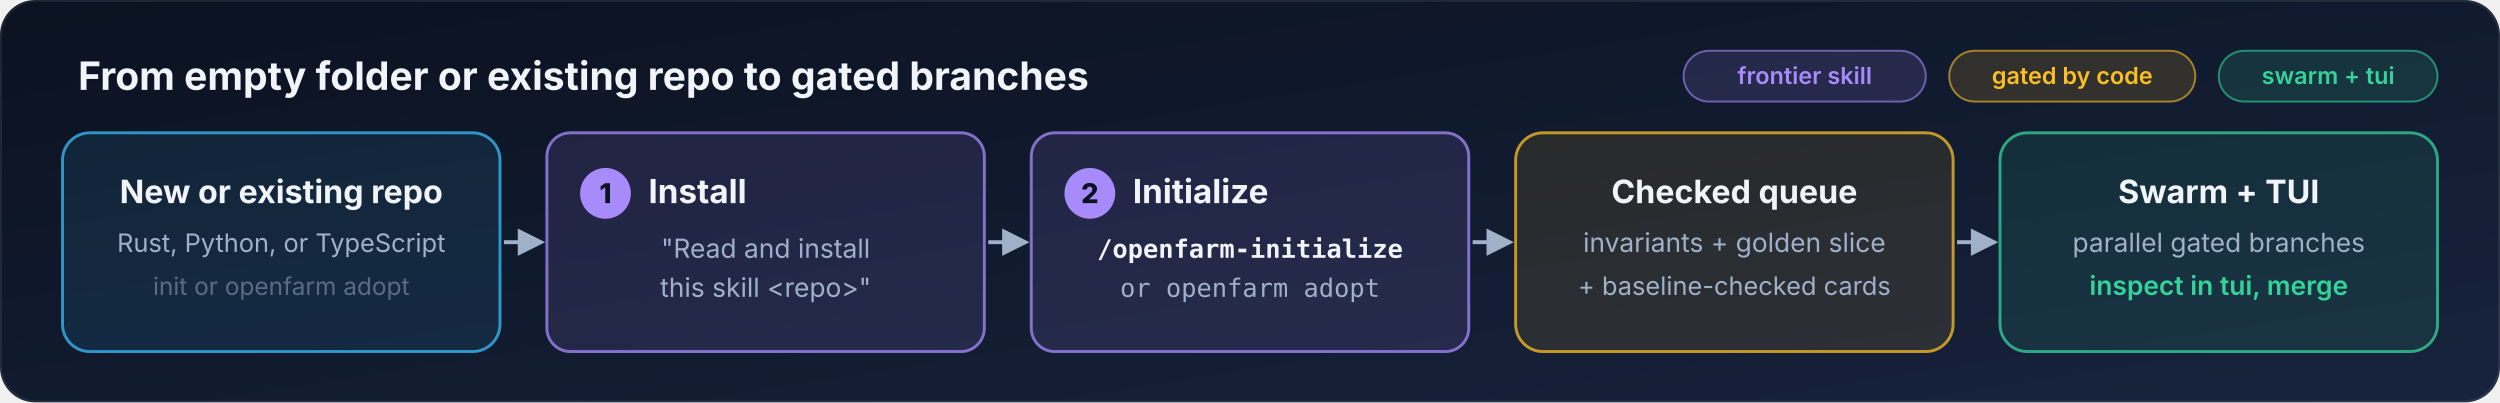
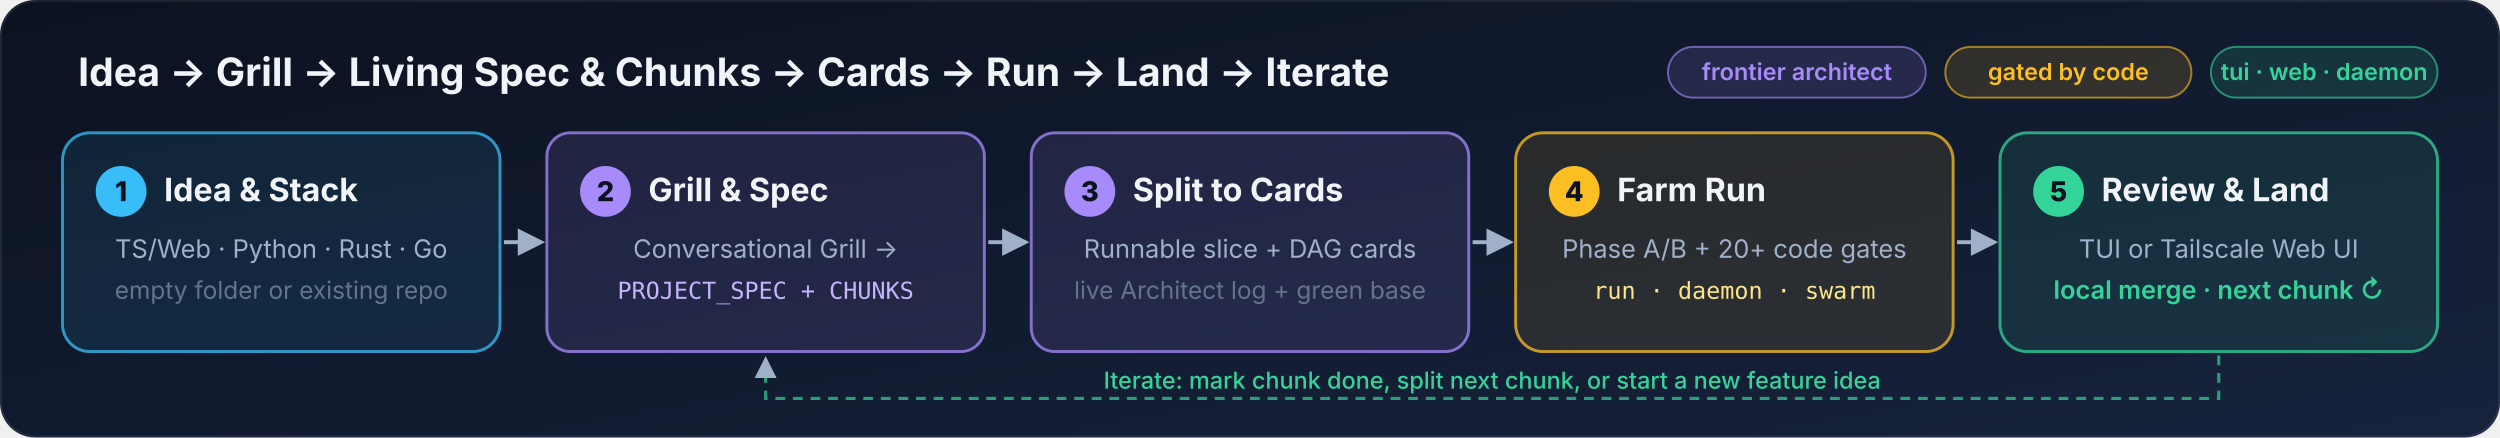
- <svg xmlns="http://www.w3.org/2000/svg" width="1280" height="206" viewBox="0 0 1280 206" role="img" aria-labelledby="qs-t qs-d">
+ <svg xmlns="http://www.w3.org/2000/svg" width="1280" height="224" viewBox="0 0 1280 224" role="img" aria-labelledby="qs-t qs-d">
  <defs>
    <linearGradient id="bg" x1="0" y1="0" x2="1" y2="1">
      <stop offset="0" stop-color="#0b1220" />
      <stop offset="1" stop-color="#17233d" />
    </linearGradient>
    <marker id="ah" viewBox="0 0 10 10" refX="8.5" refY="5" markerWidth="7" markerHeight="7" orient="auto-start-reverse">
      <path d="M0,0 L10,5 L0,10 z" fill="#9fb0c8" />
    </marker>
  </defs>
-   <rect x="0" y="0" width="1280" height="206" rx="18" fill="url(#bg)" />
-   <rect x="0.5" y="0.5" width="1279" height="205" rx="18" fill="none" stroke="#ffffff" stroke-opacity="0.08" />
-   <text x="40" y="46" font-family="Inter, 'Segoe UI', -apple-system, Helvetica, Arial, sans-serif" font-size="20" font-weight="700" fill="#f1f5f9" text-anchor="start">From empty folder or existing repo to gated branches</text>
-   <rect x="862" y="26" width="124" height="26" rx="13" fill="#a78bfa" fill-opacity="0.14" stroke="#a78bfa" stroke-opacity="0.6" />
-   <text x="924" y="43" font-family="Inter, 'Segoe UI', -apple-system, Helvetica, Arial, sans-serif" font-size="12" font-weight="600" fill="#a78bfa" text-anchor="middle">frontier skill</text>
-   <rect x="998" y="26" width="126" height="26" rx="13" fill="#fbbf24" fill-opacity="0.14" stroke="#fbbf24" stroke-opacity="0.6" />
-   <text x="1061" y="43" font-family="Inter, 'Segoe UI', -apple-system, Helvetica, Arial, sans-serif" font-size="12" font-weight="600" fill="#fbbf24" text-anchor="middle">gated by code</text>
-   <rect x="1136" y="26" width="112" height="26" rx="13" fill="#34d399" fill-opacity="0.14" stroke="#34d399" stroke-opacity="0.6" />
-   <text x="1192" y="43" font-family="Inter, 'Segoe UI', -apple-system, Helvetica, Arial, sans-serif" font-size="12" font-weight="600" fill="#34d399" text-anchor="middle">swarm + tui</text>
+   <rect x="0" y="0" width="1280" height="224" rx="18" fill="url(#bg)" />
+   <rect x="0.5" y="0.5" width="1279" height="223" rx="18" fill="none" stroke="#ffffff" stroke-opacity="0.08" />
+   <text x="40" y="44" font-family="Inter, 'Segoe UI', -apple-system, Helvetica, Arial, sans-serif" font-size="20" font-weight="700" fill="#f1f5f9" text-anchor="start">Idea → Grill → Living Spec &amp; Chunks → Cards → Run → Land → Iterate</text>
+   <rect x="854" y="24" width="132" height="26" rx="13" fill="#a78bfa" fill-opacity="0.14" stroke="#a78bfa" stroke-opacity="0.6" />
+   <text x="920" y="41" font-family="Inter, 'Segoe UI', -apple-system, Helvetica, Arial, sans-serif" font-size="12" font-weight="600" fill="#a78bfa" text-anchor="middle">frontier architect</text>
+   <rect x="996" y="24" width="126" height="26" rx="13" fill="#fbbf24" fill-opacity="0.14" stroke="#fbbf24" stroke-opacity="0.6" />
+   <text x="1059" y="41" font-family="Inter, 'Segoe UI', -apple-system, Helvetica, Arial, sans-serif" font-size="12" font-weight="600" fill="#fbbf24" text-anchor="middle">gated by code</text>
+   <rect x="1132" y="24" width="116" height="26" rx="13" fill="#34d399" fill-opacity="0.14" stroke="#34d399" stroke-opacity="0.6" />
+   <text x="1190" y="41" font-family="Inter, 'Segoe UI', -apple-system, Helvetica, Arial, sans-serif" font-size="12" font-weight="600" fill="#34d399" text-anchor="middle">tui · web · daemon</text>
  <rect x="32" y="68" width="224" height="112" rx="14" fill="#38bdf8" fill-opacity="0.10" stroke="#38bdf8" stroke-opacity="0.75" stroke-width="1.5" />
-   <text x="144" y="104" font-family="Inter, 'Segoe UI', -apple-system, Helvetica, Arial, sans-serif" font-size="16.5" font-weight="700" fill="#f1f5f9" text-anchor="middle">New or existing repo</text>
-   <text x="144" y="129" font-family="Inter, 'Segoe UI', -apple-system, Helvetica, Arial, sans-serif" font-size="13" font-weight="400" fill="#9fb0c8" text-anchor="middle">Rust, Python, or TypeScript</text>
-   <text x="144" y="151" font-family="Inter, 'Segoe UI', -apple-system, Helvetica, Arial, sans-serif" font-size="12.5" font-weight="400" fill="#5b6b85" text-anchor="middle">init or openfarm adopt</text>
+   <circle cx="62" cy="98" r="13" fill="#38bdf8" />
+   <text x="62" y="103" font-family="Inter, 'Segoe UI', -apple-system, Helvetica, Arial, sans-serif" font-size="14" font-weight="800" fill="#0b1220" text-anchor="middle">1</text>
+   <text x="84" y="103" font-family="Inter, 'Segoe UI', -apple-system, Helvetica, Arial, sans-serif" font-size="16.5" font-weight="700" fill="#f1f5f9" text-anchor="start">Idea &amp; Stack</text>
+   <text x="144" y="132" font-family="Inter, 'Segoe UI', -apple-system, Helvetica, Arial, sans-serif" font-size="13" font-weight="400" fill="#9fb0c8" text-anchor="middle">TS/Web · Python · Rust · Go</text>
+   <text x="144" y="153" font-family="Inter, 'Segoe UI', -apple-system, Helvetica, Arial, sans-serif" font-size="12.5" font-weight="400" fill="#64748b" text-anchor="middle">empty folder or existing repo</text>
  <rect x="280" y="68" width="224" height="112" rx="12" fill="#a78bfa" fill-opacity="0.12" stroke="#a78bfa" stroke-opacity="0.75" stroke-width="1.5" />
-   <circle cx="310" cy="99" r="13" fill="#a78bfa" />
-   <text x="310" y="104" font-family="Inter, 'Segoe UI', -apple-system, Helvetica, Arial, sans-serif" font-size="14" font-weight="800" fill="#0b1220" text-anchor="middle">1</text>
-   <text x="332" y="104" font-family="Inter, 'Segoe UI', -apple-system, Helvetica, Arial, sans-serif" font-size="17" font-weight="700" fill="#f1f5f9" text-anchor="start">Install</text>
-   <text x="392" y="132" font-family="Inter, 'Segoe UI', -apple-system, Helvetica, Arial, sans-serif" font-size="13.5" font-weight="400" fill="#9fb0c8" text-anchor="middle">"Read and install</text>
-   <text x="392" y="152" font-family="Inter, 'Segoe UI', -apple-system, Helvetica, Arial, sans-serif" font-size="13.5" font-weight="400" fill="#9fb0c8" text-anchor="middle">this skill &lt;repo&gt;"</text>
+   <circle cx="310" cy="98" r="13" fill="#a78bfa" />
+   <text x="310" y="103" font-family="Inter, 'Segoe UI', -apple-system, Helvetica, Arial, sans-serif" font-size="14" font-weight="800" fill="#0b1220" text-anchor="middle">2</text>
+   <text x="332" y="103" font-family="Inter, 'Segoe UI', -apple-system, Helvetica, Arial, sans-serif" font-size="16.5" font-weight="700" fill="#f1f5f9" text-anchor="start">Grill &amp; Spec</text>
+   <text x="392" y="132" font-family="Inter, 'Segoe UI', -apple-system, Helvetica, Arial, sans-serif" font-size="13" font-weight="400" fill="#9fb0c8" text-anchor="middle">Conversational Grill →</text>
+   <text x="392" y="153" font-family="ui-monospace, SFMono-Regular, Menlo, Consolas, 'DejaVu Sans Mono', monospace" font-size="12" font-weight="500" fill="#c4b5fd" text-anchor="middle">PROJECT_SPEC + CHUNKS</text>
  <rect x="528" y="68" width="224" height="112" rx="12" fill="#a78bfa" fill-opacity="0.12" stroke="#a78bfa" stroke-opacity="0.75" stroke-width="1.5" />
-   <circle cx="558" cy="99" r="13" fill="#a78bfa" />
-   <text x="558" y="104" font-family="Inter, 'Segoe UI', -apple-system, Helvetica, Arial, sans-serif" font-size="14" font-weight="800" fill="#0b1220" text-anchor="middle">2</text>
-   <text x="580" y="104" font-family="Inter, 'Segoe UI', -apple-system, Helvetica, Arial, sans-serif" font-size="17" font-weight="700" fill="#f1f5f9" text-anchor="start">Initialize</text>
-   <text x="640" y="132" font-family="ui-monospace, SFMono-Regular, Menlo, Consolas, 'DejaVu Sans Mono', monospace" font-size="13" font-weight="600" fill="#f1f5f9" text-anchor="middle">/openfarm-initialize</text>
-   <text x="640" y="152" font-family="ui-monospace, SFMono-Regular, Menlo, Consolas, 'DejaVu Sans Mono', monospace" font-size="13" font-weight="400" fill="#9fb0c8" text-anchor="middle">or openfarm adopt</text>
+   <circle cx="558" cy="98" r="13" fill="#a78bfa" />
+   <text x="558" y="103" font-family="Inter, 'Segoe UI', -apple-system, Helvetica, Arial, sans-serif" font-size="14" font-weight="800" fill="#0b1220" text-anchor="middle">3</text>
+   <text x="580" y="103" font-family="Inter, 'Segoe UI', -apple-system, Helvetica, Arial, sans-serif" font-size="16.5" font-weight="700" fill="#f1f5f9" text-anchor="start">Split to Cards</text>
+   <text x="640" y="132" font-family="Inter, 'Segoe UI', -apple-system, Helvetica, Arial, sans-serif" font-size="13" font-weight="400" fill="#9fb0c8" text-anchor="middle">Runnable slice + DAG cards</text>
+   <text x="640" y="153" font-family="Inter, 'Segoe UI', -apple-system, Helvetica, Arial, sans-serif" font-size="12.5" font-weight="400" fill="#64748b" text-anchor="middle">live Architect log + green base</text>
  <rect x="776" y="68" width="224" height="112" rx="14" fill="#fbbf24" fill-opacity="0.10" stroke="#fbbf24" stroke-opacity="0.75" stroke-width="1.5" />
-   <text x="888" y="104" font-family="Inter, 'Segoe UI', -apple-system, Helvetica, Arial, sans-serif" font-size="16.5" font-weight="700" fill="#f1f5f9" text-anchor="middle">Checked queue</text>
-   <text x="888" y="129" font-family="Inter, 'Segoe UI', -apple-system, Helvetica, Arial, sans-serif" font-size="13.5" font-weight="400" fill="#9fb0c8" text-anchor="middle">invariants + golden slice</text>
-   <text x="888" y="151" font-family="Inter, 'Segoe UI', -apple-system, Helvetica, Arial, sans-serif" font-size="13" font-weight="400" fill="#9fb0c8" text-anchor="middle">+ baseline-checked cards</text>
+   <circle cx="806" cy="98" r="13" fill="#fbbf24" />
+   <text x="806" y="103" font-family="Inter, 'Segoe UI', -apple-system, Helvetica, Arial, sans-serif" font-size="14" font-weight="800" fill="#0b1220" text-anchor="middle">4</text>
+   <text x="828" y="103" font-family="Inter, 'Segoe UI', -apple-system, Helvetica, Arial, sans-serif" font-size="16.5" font-weight="700" fill="#f1f5f9" text-anchor="start">Farm Run</text>
+   <text x="888" y="132" font-family="Inter, 'Segoe UI', -apple-system, Helvetica, Arial, sans-serif" font-size="13" font-weight="400" fill="#9fb0c8" text-anchor="middle">Phase A/B + 20+ code gates</text>
+   <text x="888" y="153" font-family="ui-monospace, SFMono-Regular, Menlo, Consolas, 'DejaVu Sans Mono', monospace" font-size="12" font-weight="500" fill="#fde68a" text-anchor="middle">run · daemon · swarm</text>
  <rect x="1024" y="68" width="224" height="112" rx="14" fill="#34d399" fill-opacity="0.10" stroke="#34d399" stroke-opacity="0.75" stroke-width="1.5" />
-   <text x="1136" y="104" font-family="Inter, 'Segoe UI', -apple-system, Helvetica, Arial, sans-serif" font-size="16.5" font-weight="700" fill="#f1f5f9" text-anchor="middle">Swarm + TUI</text>
-   <text x="1136" y="129" font-family="Inter, 'Segoe UI', -apple-system, Helvetica, Arial, sans-serif" font-size="13.5" font-weight="400" fill="#9fb0c8" text-anchor="middle">parallel gated branches</text>
-   <text x="1136" y="151" font-family="Inter, 'Segoe UI', -apple-system, Helvetica, Arial, sans-serif" font-size="13.5" font-weight="600" fill="#34d399" text-anchor="middle">inspect in tui, merge</text>
+   <circle cx="1054" cy="98" r="13" fill="#34d399" />
+   <text x="1054" y="103" font-family="Inter, 'Segoe UI', -apple-system, Helvetica, Arial, sans-serif" font-size="14" font-weight="800" fill="#0b1220" text-anchor="middle">5</text>
+   <text x="1076" y="103" font-family="Inter, 'Segoe UI', -apple-system, Helvetica, Arial, sans-serif" font-size="16.5" font-weight="700" fill="#f1f5f9" text-anchor="start">Review &amp; Land</text>
+   <text x="1136" y="132" font-family="Inter, 'Segoe UI', -apple-system, Helvetica, Arial, sans-serif" font-size="13" font-weight="400" fill="#9fb0c8" text-anchor="middle">TUI or Tailscale Web UI</text>
+   <text x="1136" y="153" font-family="Inter, 'Segoe UI', -apple-system, Helvetica, Arial, sans-serif" font-size="13" font-weight="600" fill="#34d399" text-anchor="middle">local merge · next chunk ↻</text>
  <line x1="258" y1="124" x2="277" y2="124" stroke="#9fb0c8" stroke-width="2" marker-end="url(#ah)" />
  <line x1="506" y1="124" x2="525" y2="124" stroke="#9fb0c8" stroke-width="2" marker-end="url(#ah)" />
  <line x1="754" y1="124" x2="773" y2="124" stroke="#9fb0c8" stroke-width="2" marker-end="url(#ah)" />
  <line x1="1002" y1="124" x2="1021" y2="124" stroke="#9fb0c8" stroke-width="2" marker-end="url(#ah)" />
+   <path d="M1136,182 L1136,204 L392,204 L392,184" fill="none" stroke="#34d399" stroke-opacity="0.7" stroke-width="1.6" stroke-dasharray="5 4" marker-end="url(#ah)" />
+   <text x="764" y="199" font-family="Inter, 'Segoe UI', -apple-system, Helvetica, Arial, sans-serif" font-size="12" font-weight="500" fill="#34d399" text-anchor="middle">Iterate: mark chunk done, split next chunk, or start a new feature idea</text>
</svg>
